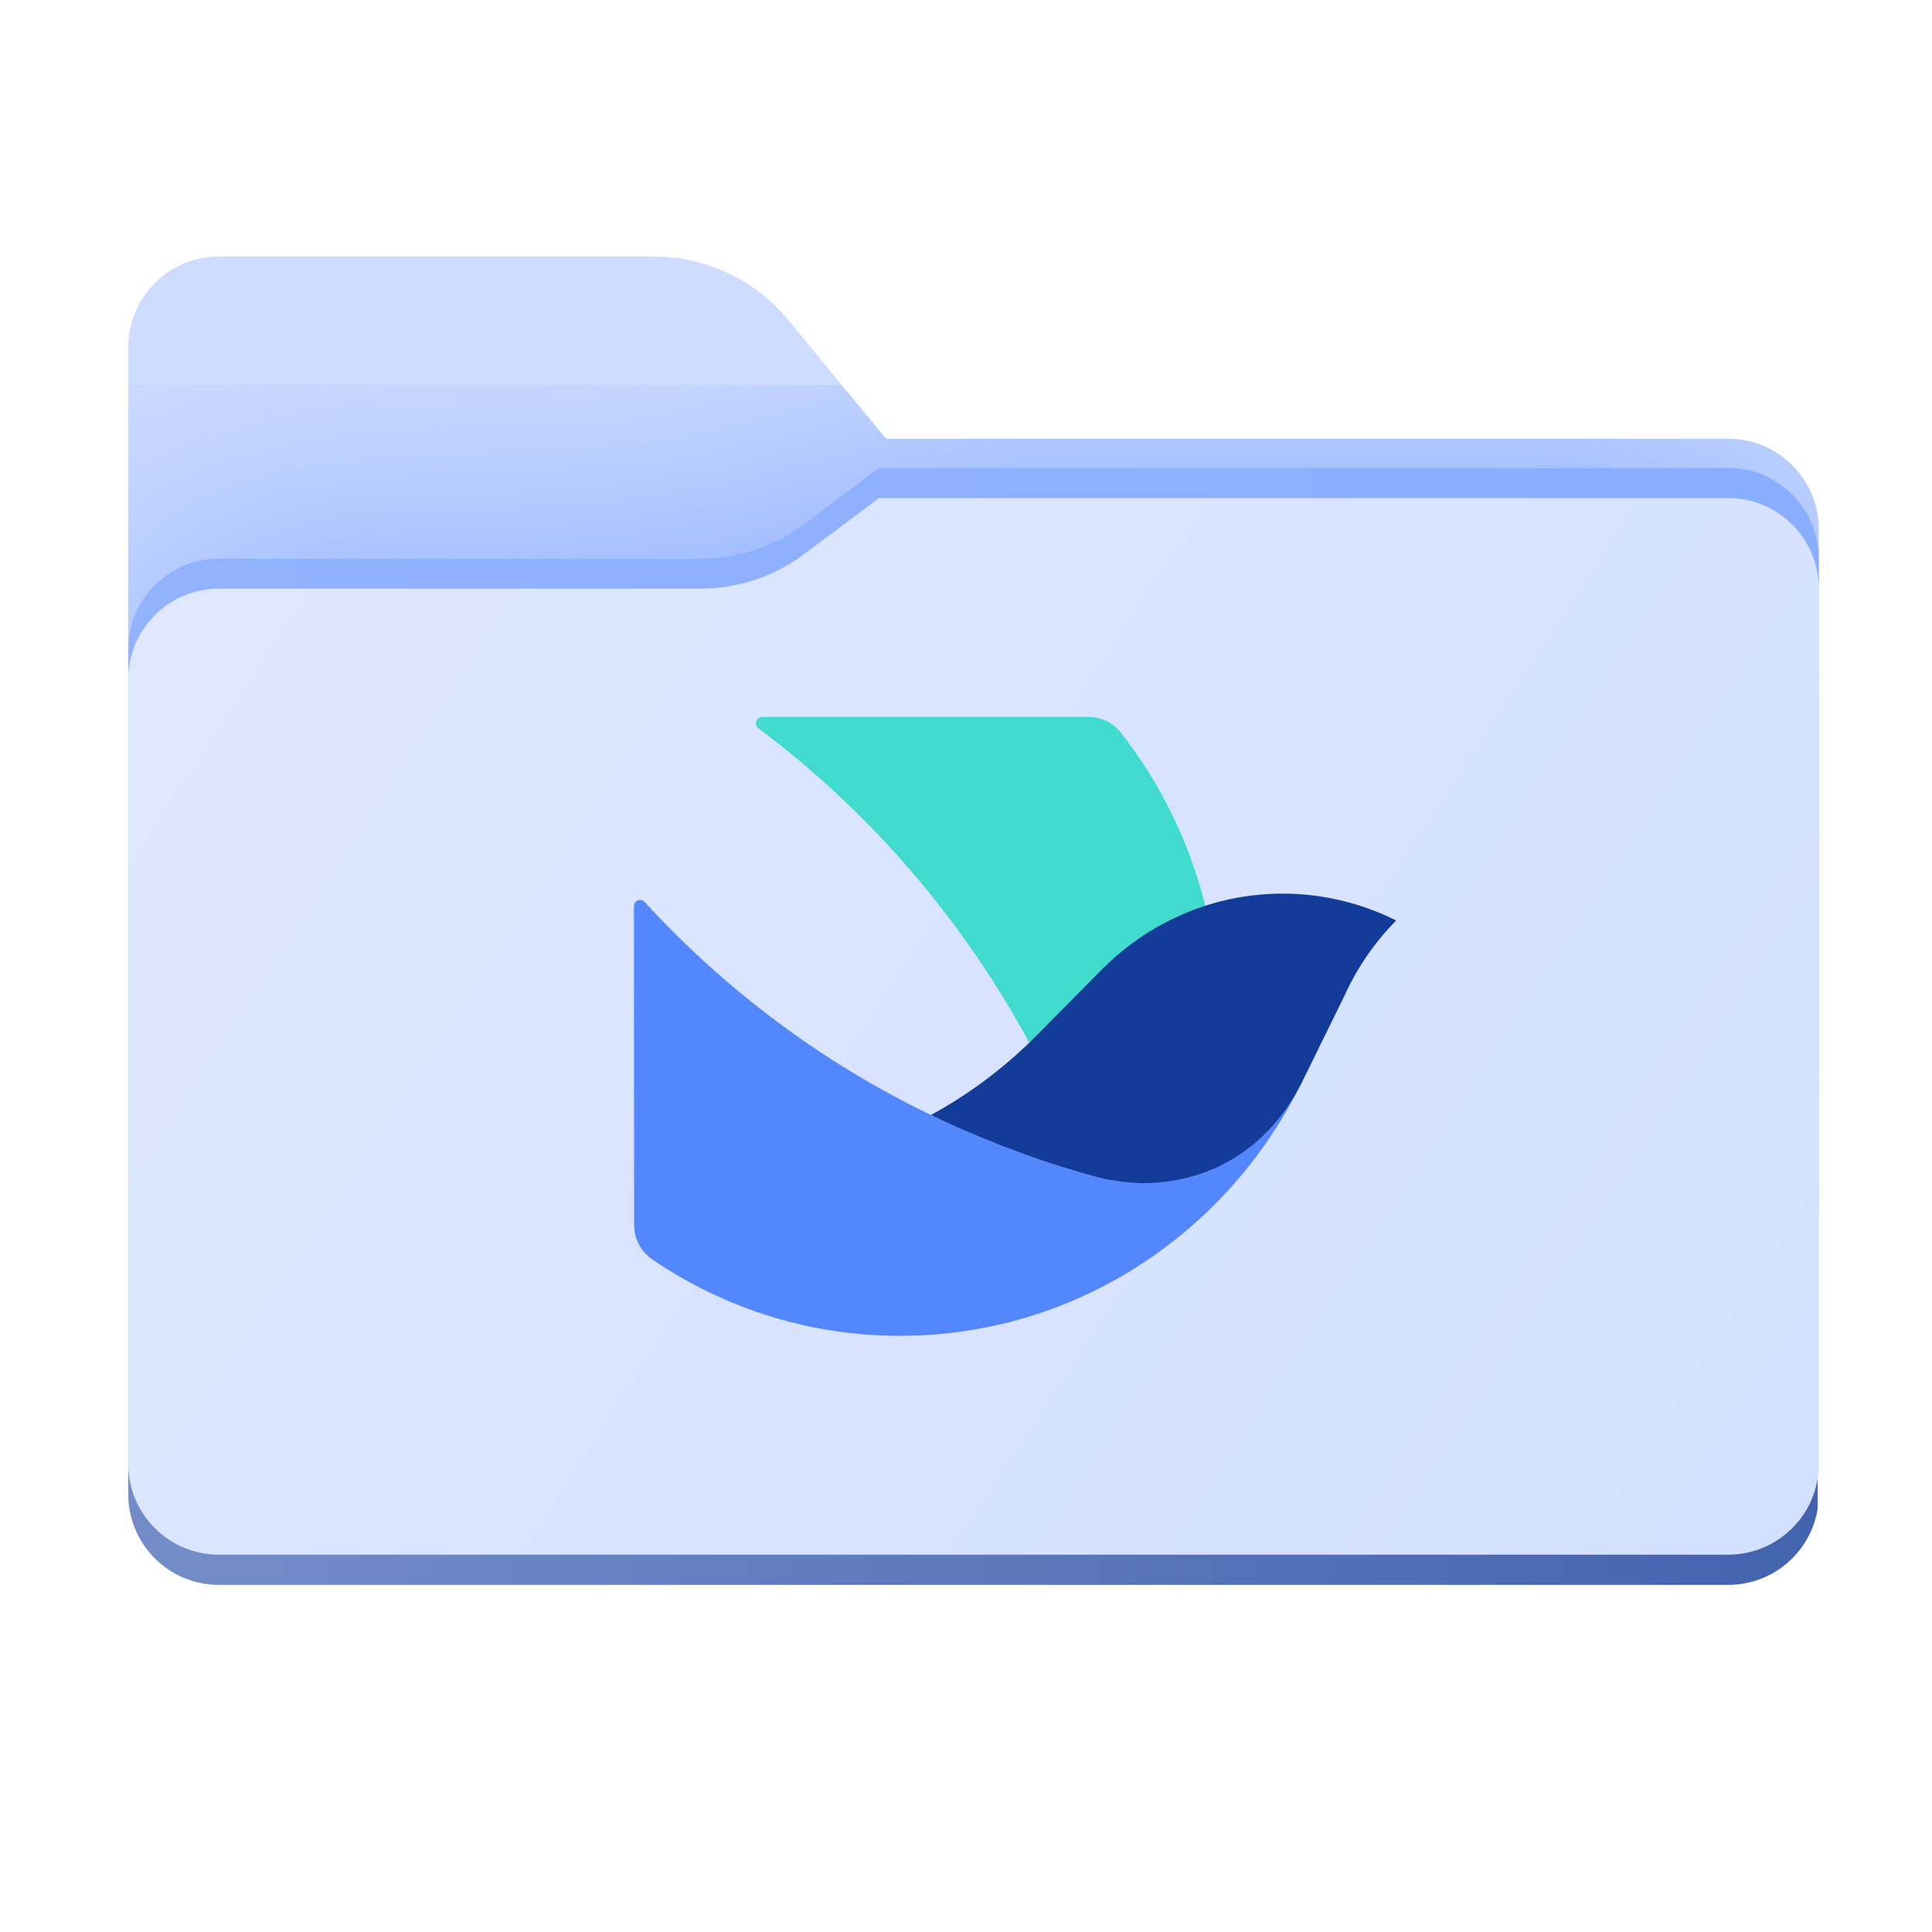
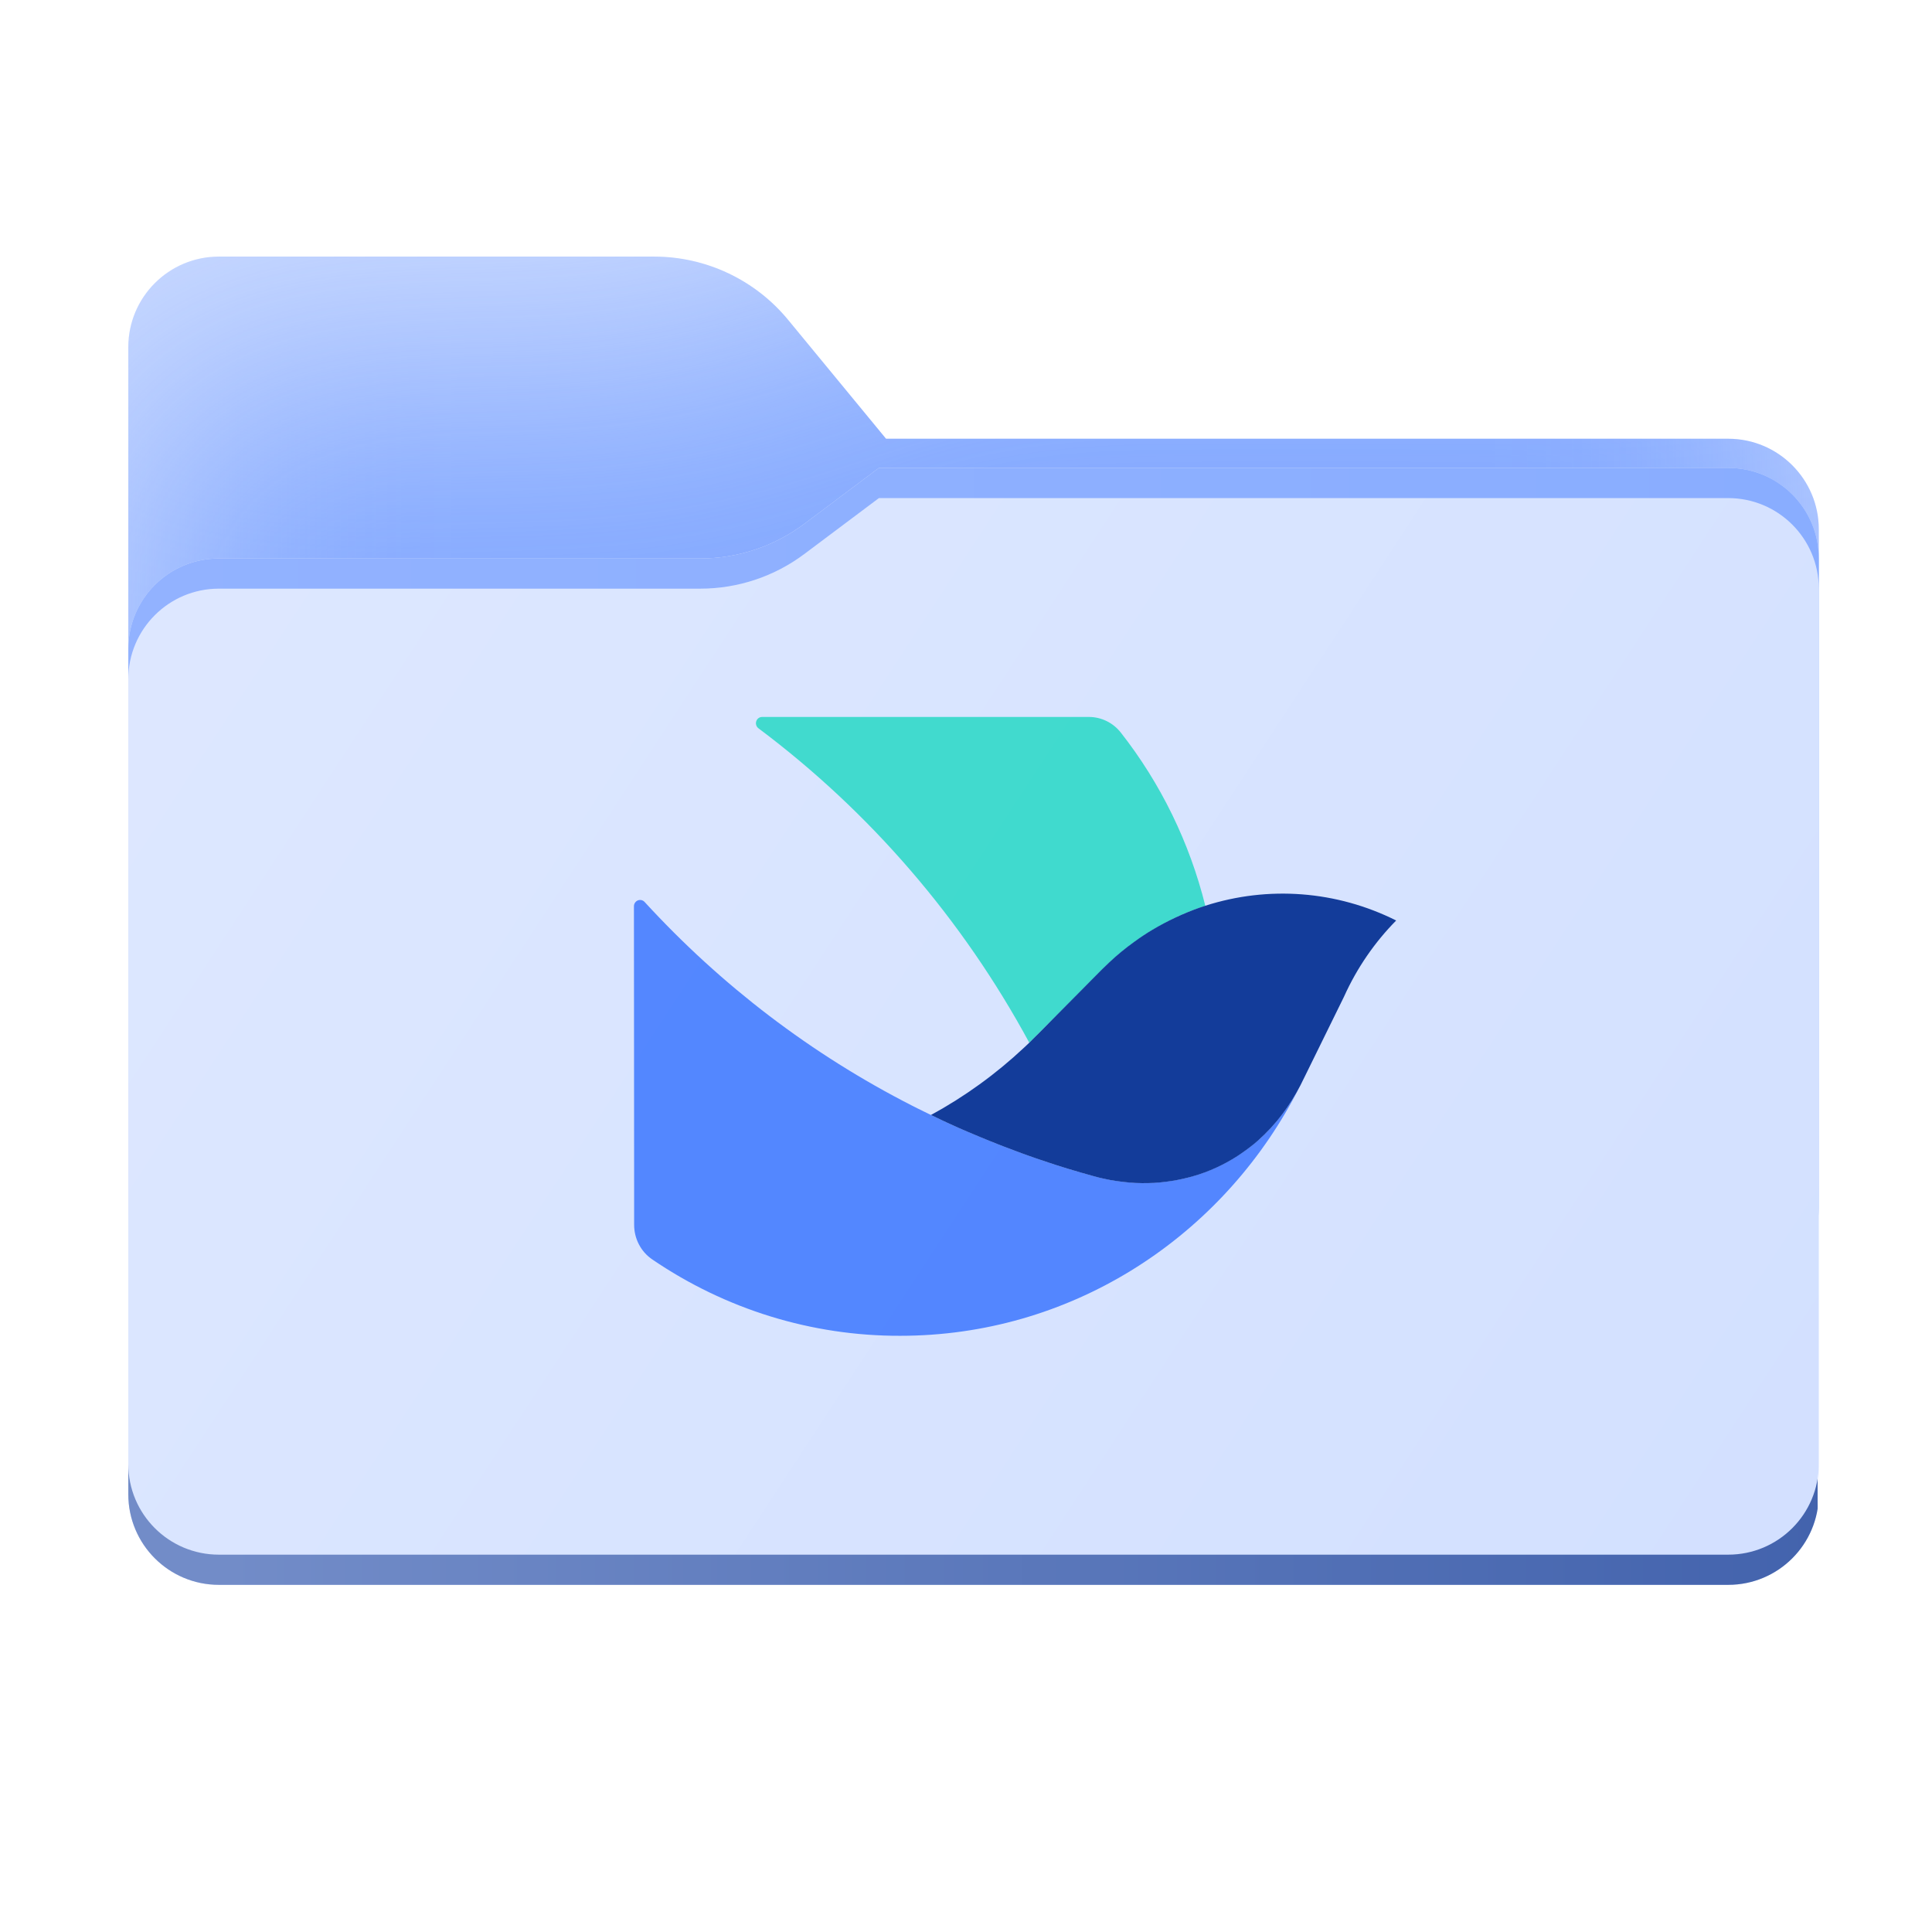
<svg xmlns="http://www.w3.org/2000/svg" fill="none" version="1.1" width="256" height="256" viewBox="0 0 256 256">
  <defs>
    <clipPath id="master_svg0_4_7688">
      <rect x="0" y="0" width="256" height="256" rx="0" />
    </clipPath>
    <mask id="master_svg1_4_7703" style="mask-type:alpha" maskUnits="objectBoundingBox">
      <g>
        <g>
          <path d="M104.425,42.378C100.056,37.073,93.544,34,86.671,34L29,34C22.373,34,17,39.373,17,46L17,58.137L17,68.2L17,160C17,166.627,22.373,172,29,172L229,172C235.627,172,241,166.627,241,160L241,70.137C241,63.51,235.627,58.137,229,58.137L117.404,58.137L104.425,42.378Z" fill-rule="evenodd" fill="#DEE8FF" fill-opacity="1" style="mix-blend-mode:passthrough" />
        </g>
      </g>
    </mask>
-     <filter id="master_svg2_4_7701" filterUnits="objectBoundingBox" color-interpolation-filters="sRGB" x="-0.33" y="-0.673" width="1.661" height="2.345">
+     <filter id="master_svg2_4_7701" filterUnits="objectBoundingBox" color-interpolation-filters="sRGB" x="-0.33" y="-0.536" width="1.661" height="2.072">
      <feFlood flood-opacity="0" result="BackgroundImageFix" />
      <feBlend mode="normal" in="SourceGraphic" in2="BackgroundImageFix" result="shape" />
      <feGaussianBlur stdDeviation="18.5" result="effect1_foregroundBlur" />
    </filter>
    <linearGradient x1="-0.031" y1="0" x2="1.334" y2="0.595" id="master_svg3_4_9350">
      <stop offset="0%" stop-color="#DEE8FF" stop-opacity="1" />
      <stop offset="100%" stop-color="#D1DFFF" stop-opacity="1" />
    </linearGradient>
    <linearGradient x1="0" y1="0.5" x2="1" y2="0.5" id="master_svg4_4_8764">
      <stop offset="0%" stop-color="#92B2FF" stop-opacity="1" />
      <stop offset="100%" stop-color="#89ADFF" stop-opacity="1" />
    </linearGradient>
    <linearGradient x1="0" y1="0.5" x2="1" y2="0.5" id="master_svg5_4_8440">
      <stop offset="5.714%" stop-color="#728CC8" stop-opacity="1" />
      <stop offset="100%" stop-color="#4363AD" stop-opacity="1" />
      <stop offset="100%" stop-color="#FFFFFF" stop-opacity="1" />
    </linearGradient>
  </defs>
  <g clip-path="url(#master_svg0_4_7688)">
    <g>
      <path d="M104.425,42.378C100.056,37.073,93.544,34,86.671,34L29,34C22.373,34,17,39.373,17,46L17,58.137L17,68.2L17,160C17,166.627,22.373,172,29,172L229,172C235.627,172,241,166.627,241,160L241,70.137C241,63.51,235.627,58.137,229,58.137L117.404,58.137L104.425,42.378Z" fill-rule="evenodd" fill="#CCDBFF" fill-opacity="1" style="mix-blend-mode:passthrough" />
    </g>
    <g mask="url(#master_svg1_4_7703)">
      <g>
        <g style="mix-blend-mode:multiply" filter="url(#master_svg2_4_7701)">
          <g>
-             <path d="M92.789,74C97.764,74,102.605,72.387,106.586,69.402L116.459,62L229,62C235.627,62,241,67.373,241,74L241,108L241,160C241,166.627,235.627,172,229,172L29,172C22.373,172,17,166.627,17,160L17,108L17,86C17,79.373,22.373,74,29,74L87,74L92.789,74Z" fill-rule="evenodd" fill="#5488FF" fill-opacity="0.6" style="mix-blend-mode:passthrough" />
+             <path d="M92.789,49.055C97.764,49.055,102.605,47.031,106.586,43.287L116.459,34L229,34C235.627,34,241,40.74,241,49.055L241,91.709L241,156.945C241,165.259,235.627,172,229,172L29,172C22.373,172,17,165.259,17,156.945L17,91.709L17,64.109C17,55.795,22.373,49.055,29,49.055L87,49.055L92.789,49.055Z" fill-rule="evenodd" fill="#5488FF" fill-opacity="0.6" style="mix-blend-mode:passthrough" />
          </g>
        </g>
      </g>
    </g>
    <g>
      <g>
        <path d="M92.789,74C97.764,74,102.605,72.387,106.586,69.402L116.459,62L229,62C235.627,62,241,67.373,241,74L241,108L241,198C241,204.627,235.627,210,229,210L29,210C22.373,210,17,204.627,17,198L17,108L17,86C17,79.373,22.373,74,29,74L87,74L92.789,74Z" fill-rule="evenodd" fill="url(#master_svg3_4_9350)" fill-opacity="1" style="mix-blend-mode:passthrough" />
      </g>
      <g>
        <path d="M106.59,69.4C102.61,72.38,97.77,74,92.79,74L29,74C22.37,74,17,79.37,17,86L17,90C17,83.37,22.37,78,29,78L92.79,78C97.77,78,102.61,76.39,106.59,73.4L116.46,66L229,66C235.63,66,241,71.37,241,78L241,74C241,67.37,235.63,62,229,62L116.46,62L106.59,69.4Z" fill-rule="evenodd" fill="url(#master_svg4_4_8764)" fill-opacity="1" style="mix-blend-mode:passthrough" />
      </g>
    </g>
    <g>
      <path d="M17,194L17,198C17,204.63,22.37,210,29,210L229,210C235.63,210,241,204.63,241,198L241,194C241,200.63,235.63,206,229,206L29,206C22.37,206,17,200.63,17,194Z" fill-rule="evenodd" fill="url(#master_svg5_4_8440)" fill-opacity="1" style="mix-blend-mode:passthrough" />
    </g>
    <g>
      <g>
        <path d="M136.49,138.064L136.74,137.811C136.9,137.645,137.073,137.47,137.244,137.305L137.592,136.964L138.617,135.929L140.027,134.529L141.223,133.316L142.348,132.182L143.521,130.995L144.598,129.91L146.107,128.397C146.389,128.106,146.686,127.827,146.982,127.55C147.526,127.044,148.092,126.552,148.662,126.072C149.943,125.038,151.288,124.09,152.689,123.233C153.495,122.753,154.321,122.299,155.161,121.869C156.404,121.254,157.683,120.719,158.992,120.269C159.228,120.19,159.462,120.103,159.71,120.027C157.624,111.64,153.803,103.807,148.503,97.057C147.473,95.756,145.924,95.001,144.287,95L100.98,95C100.629,95,100.317,95.23,100.207,95.572C100.096,95.913,100.213,96.288,100.496,96.501C115.278,107.57,127.527,121.791,136.393,138.177L136.492,138.061L136.49,138.064Z" fill="#00D6B9" fill-opacity="0.7" style="mix-blend-mode:passthrough" />
      </g>
      <g>
        <path d="M119.276,177C141.642,177,161.128,164.392,171.284,145.762C171.643,145.104,171.987,144.45,172.32,143.78C171.643,145.123,170.845,146.399,169.937,147.591C169.416,148.274,168.864,148.932,168.282,149.561C167.482,150.422,166.614,151.215,165.688,151.932C165.307,152.233,164.916,152.52,164.514,152.79C164,153.144,163.473,153.476,162.933,153.788C161.357,154.689,159.68,155.392,157.938,155.882C157.066,156.133,156.179,156.327,155.284,156.464C154.64,156.566,153.974,156.639,153.318,156.691C152.626,156.741,151.923,156.755,151.217,156.755C150.432,156.742,149.649,156.692,148.87,156.604C148.286,156.538,147.705,156.454,147.127,156.351C146.617,156.259,146.111,156.15,145.609,156.022C145.335,155.958,145.076,155.882,144.806,155.807C144.063,155.602,143.321,155.391,142.581,155.176C142.211,155.062,141.841,154.963,141.482,154.85C140.931,154.685,140.382,154.512,139.836,154.332C139.392,154.192,138.947,154.041,138.503,153.89C138.081,153.75,137.649,153.61,137.23,153.459L136.364,153.157L135.316,152.778L134.576,152.502C134.082,152.324,133.591,152.139,133.103,151.946C132.818,151.83,132.533,151.731,132.249,151.618L131.115,151.164L129.916,150.669L129.136,150.343L128.173,149.936L127.433,149.625L126.664,149.282L125.997,148.979L125.393,148.703L124.775,148.412L124.146,148.109L123.343,147.731L122.503,147.324C122.206,147.175,121.907,147.036,121.611,146.884L120.859,146.506C107.567,139.73,95.562,130.588,85.41,119.51C85.18,119.263,84.828,119.183,84.518,119.308C84.208,119.433,84.003,119.737,84,120.077L84.026,159.117L84.026,162.285C84.026,164.127,84.914,165.843,86.409,166.867C96.137,173.504,107.578,177.032,119.276,177L119.276,177Z" fill="#3370FF" fill-opacity="0.8" style="mix-blend-mode:passthrough" />
      </g>
      <g>
        <path d="M185,121.971C177.127,118.03,168.073,117.331,159.709,120.016C159.473,120.091,159.237,120.167,158.992,120.254C156.801,121.025,154.69,122.014,152.689,123.207C151.863,123.701,151.068,124.231,150.291,124.798C149.128,125.63,148.021,126.54,146.979,127.524C146.682,127.803,146.4,128.08,146.101,128.368L144.595,129.883L143.521,130.971L142.348,132.155L141.223,133.29L140.024,134.503L138.628,135.917L137.603,136.953L137.255,137.293C137.09,137.465,136.921,137.634,136.748,137.799L136.501,138.052L136.119,138.416L135.686,138.823C131.961,142.316,127.817,145.313,123.354,147.743L124.157,148.121L124.79,148.426L125.408,148.717L126.011,148.993L126.678,149.296L127.447,149.636L128.187,149.953L129.15,150.358L129.927,150.684L131.126,151.178C131.497,151.329,131.881,151.481,132.266,151.632C132.551,151.745,132.832,151.844,133.117,151.961C133.61,152.15,134.105,152.324,134.587,152.514L135.327,152.793C135.675,152.918,136.019,153.046,136.381,153.171L137.244,153.474C137.663,153.613,138.084,153.764,138.517,153.904C138.961,154.055,139.406,154.195,139.85,154.346C140.394,154.521,140.949,154.687,141.493,154.861C142.597,155.194,143.705,155.514,144.817,155.821C145.09,155.897,145.35,155.961,145.62,156.036C146.127,156.162,146.634,156.263,147.141,156.365C147.722,156.464,148.303,156.554,148.884,156.615C151.018,156.867,153.176,156.82,155.298,156.476C156.186,156.339,157.075,156.138,157.952,155.897C159.074,155.584,160.169,155.179,161.227,154.687C162.1,154.284,162.947,153.824,163.762,153.311C164.033,153.145,164.278,152.97,164.525,152.804C164.921,152.528,165.317,152.252,165.699,151.946C166.032,151.693,166.354,151.428,166.664,151.152C167.87,150.084,168.967,148.895,169.94,147.603C170.832,146.41,171.625,145.143,172.312,143.815L172.89,142.646L178.056,132.132L178.116,132.004C179.807,128.267,182.138,124.869,185,121.971Z" fill="#133C9A" fill-opacity="1" style="mix-blend-mode:passthrough" />
      </g>
    </g>
  </g>
</svg>
